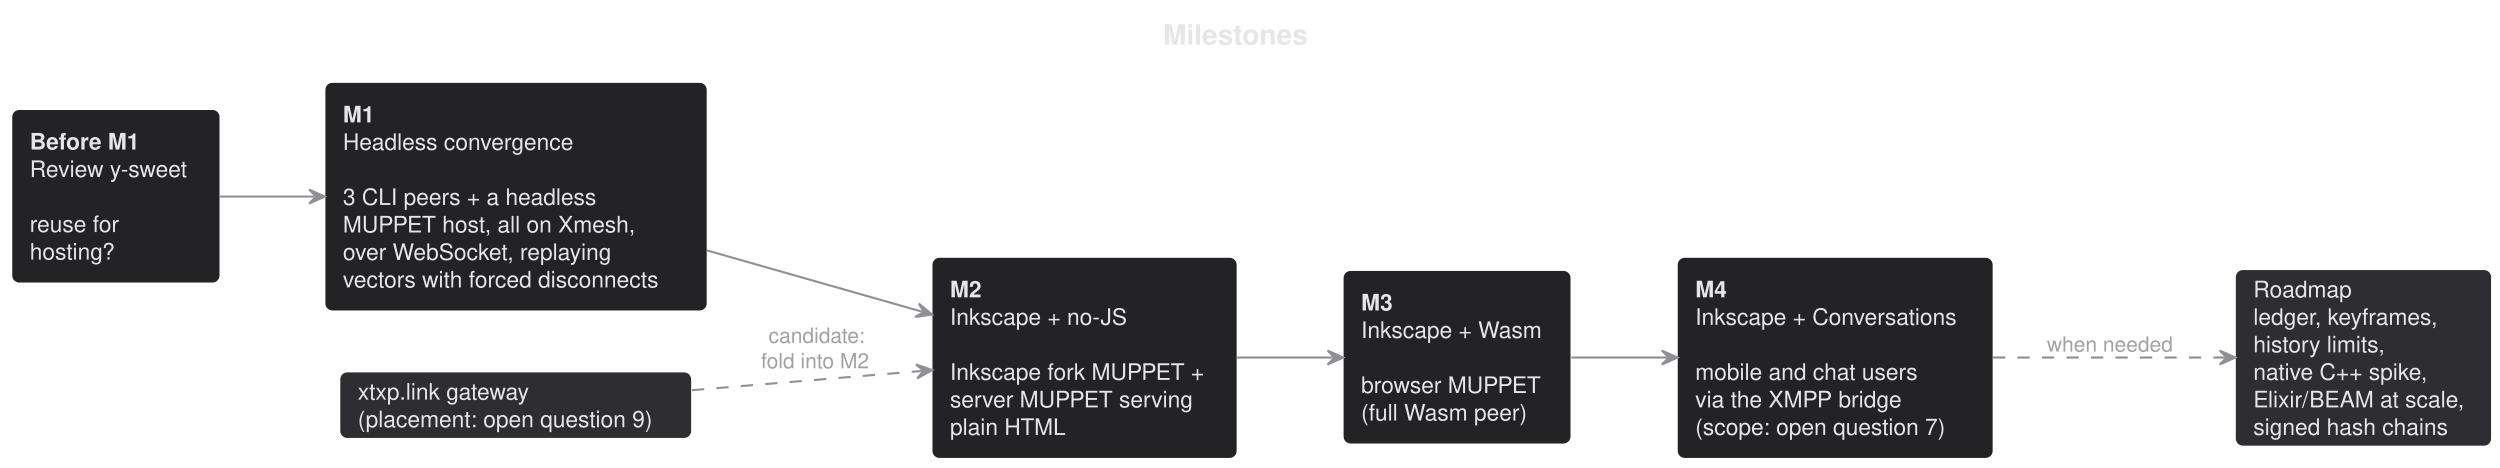
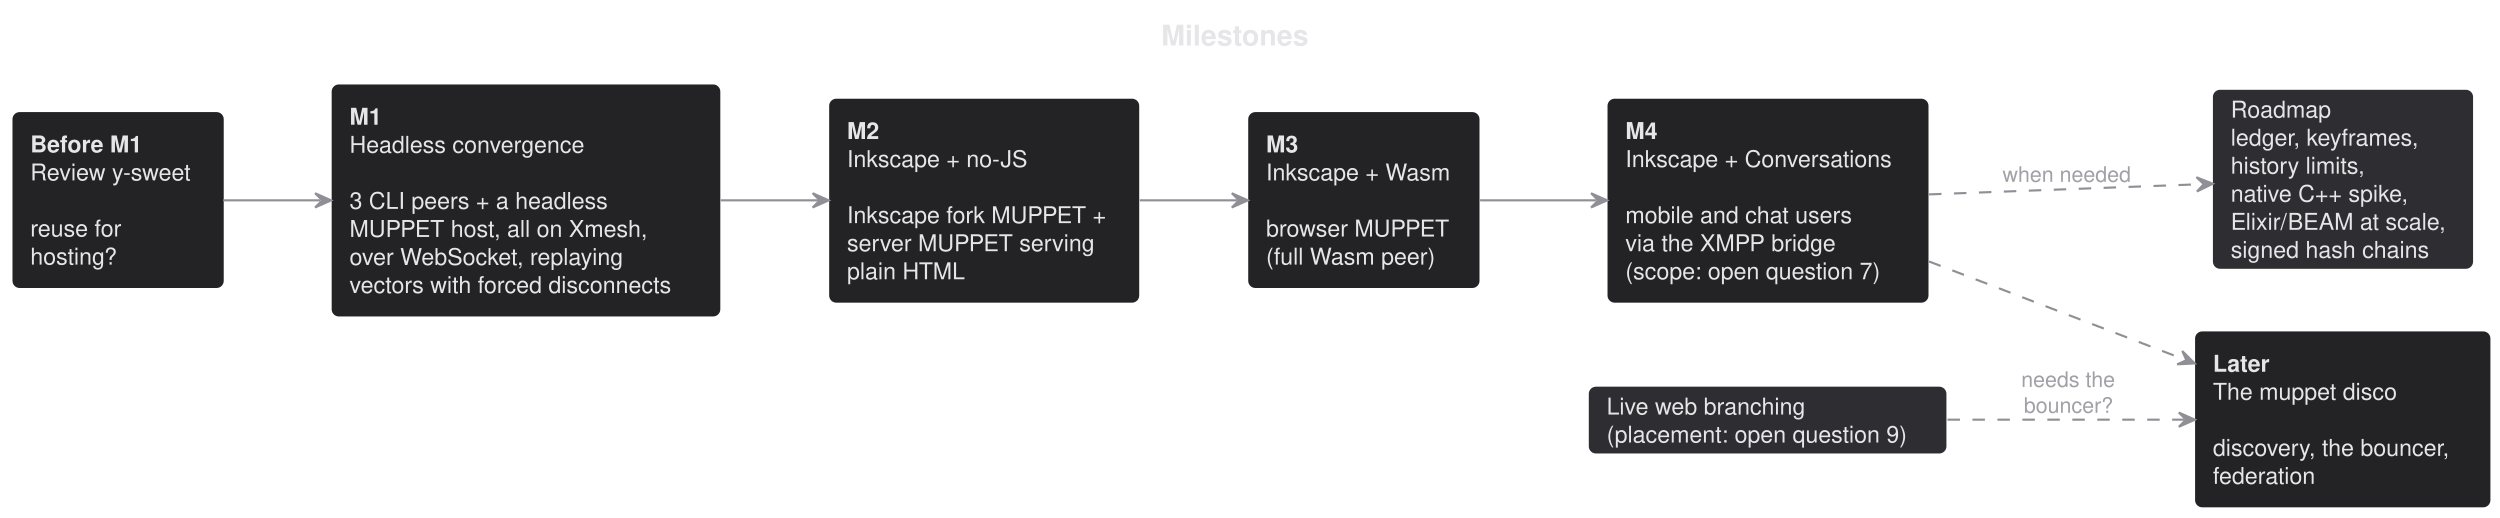
- <svg xmlns="http://www.w3.org/2000/svg" contentStyleType="text/css" data-diagram-type="DESCRIPTION" height="267px" preserveAspectRatio="none" style="width:1429px;height:267px;" version="1.1" viewBox="0 0 1429 267" width="1429px" zoomAndPan="magnify">
+ <svg xmlns="http://www.w3.org/2000/svg" contentStyleType="text/css" data-diagram-type="DESCRIPTION" height="290px" preserveAspectRatio="none" style="width:1402px;height:290px;" version="1.1" viewBox="0 0 1402 290" width="1402px" zoomAndPan="magnify">
  <defs />
  <g>
    <g class="title" data-source-line="2">
-       <text fill="#E6E6E8" font-family="Helvetica" font-size="16" font-weight="bold" lengthAdjust="spacing" textLength="86.195" x="664.849" y="25.5">Milestones</text>
+       <text fill="#E6E6E8" font-family="Helvetica" font-size="16" font-weight="bold" lengthAdjust="spacing" textLength="86.195" x="651.213" y="25.5">Milestones</text>
    </g>
    <g class="entity" data-entity="m0" data-source-line="6" data-uid="ent0002" id="entity_m0">
      <rect fill="#232326" height="98.647" rx="4" ry="4" width="118.471" x="7" y="62.859" />
      <text fill="#E6E6E8" font-family="Helvetica" font-size="13" font-weight="bold" lengthAdjust="spacing" textLength="63.324" x="17" y="85.453">Before M1</text>
      <text fill="#E6E6E8" font-family="Helvetica" font-size="13" lengthAdjust="spacing" textLength="98.471" x="17" y="101.183">Review y-sweet</text>
      <text fill="#E6E6E8" font-family="Helvetica" font-size="13" lengthAdjust="spacing" textLength="3.656" x="17" y="116.912"> </text>
      <text fill="#E6E6E8" font-family="Helvetica" font-size="13" lengthAdjust="spacing" textLength="55.758" x="17" y="132.642">reuse for</text>
      <text fill="#E6E6E8" font-family="Helvetica" font-size="13" lengthAdjust="spacing" textLength="52.044" x="17" y="148.371">hosting?</text>
    </g>
    <g class="entity" data-entity="m1" data-source-line="7" data-uid="ent0003" id="entity_m1">
      <rect fill="#232326" height="130.106" rx="4" ry="4" width="217.952" x="186" y="47.359" />
      <text fill="#E6E6E8" font-family="Helvetica" font-size="13" font-weight="bold" lengthAdjust="spacing" textLength="17.716" x="196" y="69.953">M1</text>
      <text fill="#E6E6E8" font-family="Helvetica" font-size="13" lengthAdjust="spacing" textLength="141.527" x="196" y="85.683">Headless convergence</text>
      <text fill="#E6E6E8" font-family="Helvetica" font-size="13" lengthAdjust="spacing" textLength="3.656" x="196" y="101.412"> </text>
      <text fill="#E6E6E8" font-family="Helvetica" font-size="13" lengthAdjust="spacing" textLength="152.401" x="196" y="117.142">3 CLI peers + a headless</text>
      <text fill="#E6E6E8" font-family="Helvetica" font-size="13" lengthAdjust="spacing" textLength="174.395" x="196" y="132.871">MUPPET host, all on Xmesh,</text>
      <text fill="#E6E6E8" font-family="Helvetica" font-size="13" lengthAdjust="spacing" textLength="166.499" x="196" y="148.601">over WebSocket, replaying</text>
      <text fill="#E6E6E8" font-family="Helvetica" font-size="13" lengthAdjust="spacing" textLength="197.952" x="196" y="164.33">vectors with forced disconnects</text>
    </g>
    <g class="entity" data-entity="m2" data-source-line="8" data-uid="ent0004" id="entity_m2">
-       <rect fill="#232326" height="114.377" rx="4" ry="4" width="173.867" x="533" y="147.359" />
-       <text fill="#E6E6E8" font-family="Helvetica" font-size="13" font-weight="bold" lengthAdjust="spacing" textLength="20.3" x="543" y="169.953">M2</text>
-       <text fill="#E6E6E8" font-family="Helvetica" font-size="13" lengthAdjust="spacing" textLength="108.564" x="543" y="185.683">Inkscape + no-JS</text>
-       <text fill="#E6E6E8" font-family="Helvetica" font-size="13" lengthAdjust="spacing" textLength="3.656" x="543" y="201.412"> </text>
-       <text fill="#E6E6E8" font-family="Helvetica" font-size="13" lengthAdjust="spacing" textLength="153.867" x="543" y="217.142">Inkscape fork MUPPET +</text>
-       <text fill="#E6E6E8" font-family="Helvetica" font-size="13" lengthAdjust="spacing" textLength="146.098" x="543" y="232.871">server MUPPET serving</text>
-       <text fill="#E6E6E8" font-family="Helvetica" font-size="13" lengthAdjust="spacing" textLength="70.04" x="543" y="248.601">plain HTML</text>
+       <rect fill="#232326" height="114.377" rx="4" ry="4" width="173.867" x="465" y="55.359" />
+       <text fill="#E6E6E8" font-family="Helvetica" font-size="13" font-weight="bold" lengthAdjust="spacing" textLength="20.3" x="475" y="77.953">M2</text>
+       <text fill="#E6E6E8" font-family="Helvetica" font-size="13" lengthAdjust="spacing" textLength="108.564" x="475" y="93.683">Inkscape + no-JS</text>
+       <text fill="#E6E6E8" font-family="Helvetica" font-size="13" lengthAdjust="spacing" textLength="3.656" x="475" y="109.412"> </text>
+       <text fill="#E6E6E8" font-family="Helvetica" font-size="13" lengthAdjust="spacing" textLength="153.867" x="475" y="125.142">Inkscape fork MUPPET +</text>
+       <text fill="#E6E6E8" font-family="Helvetica" font-size="13" lengthAdjust="spacing" textLength="146.098" x="475" y="140.871">server MUPPET serving</text>
+       <text fill="#E6E6E8" font-family="Helvetica" font-size="13" lengthAdjust="spacing" textLength="70.04" x="475" y="156.601">plain HTML</text>
    </g>
    <g class="entity" data-entity="m3" data-source-line="9" data-uid="ent0005" id="entity_m3">
-       <rect fill="#232326" height="98.647" rx="4" ry="4" width="129.707" x="768" y="154.859" />
-       <text fill="#E6E6E8" font-family="Helvetica" font-size="13" font-weight="bold" lengthAdjust="spacing" textLength="20.503" x="778" y="177.453">M3</text>
-       <text fill="#E6E6E8" font-family="Helvetica" font-size="13" lengthAdjust="spacing" textLength="109.707" x="778" y="193.183">Inkscape + Wasm</text>
-       <text fill="#E6E6E8" font-family="Helvetica" font-size="13" lengthAdjust="spacing" textLength="3.656" x="778" y="208.912"> </text>
-       <text fill="#E6E6E8" font-family="Helvetica" font-size="13" lengthAdjust="spacing" textLength="108.507" x="778" y="224.642">browser MUPPET</text>
-       <text fill="#E6E6E8" font-family="Helvetica" font-size="13" lengthAdjust="spacing" textLength="101.962" x="778" y="240.371">(full Wasm peer)</text>
+       <rect fill="#232326" height="98.647" rx="4" ry="4" width="129.707" x="700" y="62.859" />
+       <text fill="#E6E6E8" font-family="Helvetica" font-size="13" font-weight="bold" lengthAdjust="spacing" textLength="20.503" x="710" y="85.453">M3</text>
+       <text fill="#E6E6E8" font-family="Helvetica" font-size="13" lengthAdjust="spacing" textLength="109.707" x="710" y="101.183">Inkscape + Wasm</text>
+       <text fill="#E6E6E8" font-family="Helvetica" font-size="13" lengthAdjust="spacing" textLength="3.656" x="710" y="116.912"> </text>
+       <text fill="#E6E6E8" font-family="Helvetica" font-size="13" lengthAdjust="spacing" textLength="108.507" x="710" y="132.642">browser MUPPET</text>
+       <text fill="#E6E6E8" font-family="Helvetica" font-size="13" lengthAdjust="spacing" textLength="101.962" x="710" y="148.371">(full Wasm peer)</text>
    </g>
    <g class="entity" data-entity="m4" data-source-line="10" data-uid="ent0006" id="entity_m4">
-       <rect fill="#232326" height="114.377" rx="4" ry="4" width="179.999" x="959" y="147.359" />
-       <text fill="#E6E6E8" font-family="Helvetica" font-size="13" font-weight="bold" lengthAdjust="spacing" textLength="20.903" x="969" y="169.953">M4</text>
-       <text fill="#E6E6E8" font-family="Helvetica" font-size="13" lengthAdjust="spacing" textLength="159.999" x="969" y="185.683">Inkscape + Conversations</text>
-       <text fill="#E6E6E8" font-family="Helvetica" font-size="13" lengthAdjust="spacing" textLength="3.656" x="969" y="201.412"> </text>
-       <text fill="#E6E6E8" font-family="Helvetica" font-size="13" lengthAdjust="spacing" textLength="135.478" x="969" y="217.142">mobile and chat users</text>
-       <text fill="#E6E6E8" font-family="Helvetica" font-size="13" lengthAdjust="spacing" textLength="124.973" x="969" y="232.871">via the XMPP bridge</text>
-       <text fill="#E6E6E8" font-family="Helvetica" font-size="13" lengthAdjust="spacing" textLength="153.156" x="969" y="248.601">(scope: open question 7)</text>
+       <rect fill="#232326" height="114.377" rx="4" ry="4" width="179.999" x="901.5" y="55.359" />
+       <text fill="#E6E6E8" font-family="Helvetica" font-size="13" font-weight="bold" lengthAdjust="spacing" textLength="20.903" x="911.5" y="77.953">M4</text>
+       <text fill="#E6E6E8" font-family="Helvetica" font-size="13" lengthAdjust="spacing" textLength="159.999" x="911.5" y="93.683">Inkscape + Conversations</text>
+       <text fill="#E6E6E8" font-family="Helvetica" font-size="13" lengthAdjust="spacing" textLength="3.656" x="911.5" y="109.412"> </text>
+       <text fill="#E6E6E8" font-family="Helvetica" font-size="13" lengthAdjust="spacing" textLength="135.478" x="911.5" y="125.142">mobile and chat users</text>
+       <text fill="#E6E6E8" font-family="Helvetica" font-size="13" lengthAdjust="spacing" textLength="124.973" x="911.5" y="140.871">via the XMPP bridge</text>
+       <text fill="#E6E6E8" font-family="Helvetica" font-size="13" lengthAdjust="spacing" textLength="153.156" x="911.5" y="156.601">(scope: open question 7)</text>
    </g>
-     <g class="entity" data-entity="gw" data-source-line="12" data-uid="ent0007" id="entity_gw">
-       <rect fill="#2E2E32" height="37.459" rx="4" ry="4" width="200.553" x="194.5" y="212.859" />
-       <text fill="#E6E6E8" font-family="Helvetica" font-size="13" lengthAdjust="spacing" textLength="107.269" x="204.5" y="228.453">xtxp.link gateway</text>
-       <text fill="#E6E6E8" font-family="Helvetica" font-size="13" lengthAdjust="spacing" textLength="180.553" x="204.5" y="244.183">(placement: open question 9)</text>
+     <g class="entity" data-entity="disco" data-source-line="12" data-uid="ent0007" id="entity_disco">
+       <rect fill="#232326" height="98.647" rx="4" ry="4" width="165.622" x="1231" y="185.859" />
+       <text fill="#E6E6E8" font-family="Helvetica" font-size="13" font-weight="bold" lengthAdjust="spacing" textLength="32.697" x="1241" y="208.453">Later</text>
+       <text fill="#E6E6E8" font-family="Helvetica" font-size="13" lengthAdjust="spacing" textLength="110.989" x="1241" y="224.183">The muppet disco</text>
+       <text fill="#E6E6E8" font-family="Helvetica" font-size="13" lengthAdjust="spacing" textLength="3.656" x="1241" y="239.912"> </text>
+       <text fill="#E6E6E8" font-family="Helvetica" font-size="13" lengthAdjust="spacing" textLength="145.622" x="1241" y="255.642">discovery, the bouncer,</text>
+       <text fill="#E6E6E8" font-family="Helvetica" font-size="13" lengthAdjust="spacing" textLength="63.001" x="1241" y="271.371">federation</text>
    </g>
-     <g class="entity" data-entity="rm" data-source-line="14" data-uid="ent0008" id="entity_rm">
-       <rect fill="#2E2E32" height="100.377" rx="4" ry="4" width="145.893" x="1278" y="154.359" />
-       <text fill="#E6E6E8" font-family="Helvetica" font-size="13" lengthAdjust="spacing" textLength="58.068" x="1288" y="169.953">Roadmap</text>
-       <text fill="#E6E6E8" font-family="Helvetica" font-size="13" lengthAdjust="spacing" textLength="115.134" x="1288" y="185.683">ledger, keyframes,</text>
-       <text fill="#E6E6E8" font-family="Helvetica" font-size="13" lengthAdjust="spacing" textLength="81.294" x="1288" y="201.412">history limits,</text>
-       <text fill="#E6E6E8" font-family="Helvetica" font-size="13" lengthAdjust="spacing" textLength="107.707" x="1288" y="217.142">native C++ spike,</text>
-       <text fill="#E6E6E8" font-family="Helvetica" font-size="13" lengthAdjust="spacing" textLength="125.893" x="1288" y="232.871">Elixir/BEAM at scale,</text>
-       <text fill="#E6E6E8" font-family="Helvetica" font-size="13" lengthAdjust="spacing" textLength="118.155" x="1288" y="248.601">signed hash chains</text>
+     <g class="entity" data-entity="gw" data-source-line="13" data-uid="ent0008" id="entity_gw">
+       <rect fill="#2E2E32" height="37.459" rx="4" ry="4" width="200.553" x="891" y="216.859" />
+       <text fill="#E6E6E8" font-family="Helvetica" font-size="13" lengthAdjust="spacing" textLength="120.624" x="901" y="232.453">Live web branching</text>
+       <text fill="#E6E6E8" font-family="Helvetica" font-size="13" lengthAdjust="spacing" textLength="180.553" x="901" y="248.183">(placement: open question 9)</text>
    </g>
-     <g class="link" data-entity-1="m0" data-entity-2="m1" data-source-line="16" data-uid="lnk9" id="link_m0_m1">
+     <g class="entity" data-entity="rm" data-source-line="15" data-uid="ent0009" id="entity_rm">
+       <rect fill="#2E2E32" height="100.377" rx="4" ry="4" width="145.893" x="1241" y="50.359" />
+       <text fill="#E6E6E8" font-family="Helvetica" font-size="13" lengthAdjust="spacing" textLength="58.068" x="1251" y="65.953">Roadmap</text>
+       <text fill="#E6E6E8" font-family="Helvetica" font-size="13" lengthAdjust="spacing" textLength="115.134" x="1251" y="81.683">ledger, keyframes,</text>
+       <text fill="#E6E6E8" font-family="Helvetica" font-size="13" lengthAdjust="spacing" textLength="81.294" x="1251" y="97.412">history limits,</text>
+       <text fill="#E6E6E8" font-family="Helvetica" font-size="13" lengthAdjust="spacing" textLength="107.707" x="1251" y="113.142">native C++ spike,</text>
+       <text fill="#E6E6E8" font-family="Helvetica" font-size="13" lengthAdjust="spacing" textLength="125.893" x="1251" y="128.871">Elixir/BEAM at scale,</text>
+       <text fill="#E6E6E8" font-family="Helvetica" font-size="13" lengthAdjust="spacing" textLength="118.155" x="1251" y="144.601">signed hash chains</text>
+     </g>
+     <g class="link" data-entity-1="m0" data-entity-2="m1" data-source-line="17" data-uid="lnk10" id="link_m0_m1">
      <path d="M125.16,112.359 C143.69,112.359 158.81,112.359 179.7,112.359" fill="none" id="m0-to-m1" style="stroke:#8F8F95;stroke-width:1.2;" />
      <polygon fill="#8F8F95" points="185.7,112.359,176.7,108.359,180.7,112.359,176.7,116.359,185.7,112.359" style="stroke:#8F8F95;stroke-width:1.2;" />
    </g>
-     <g class="link" data-entity-1="m1" data-entity-2="m2" data-source-line="17" data-uid="lnk10" id="link_m1_m2">
-       <path d="M404,143.119 C445.91,155.059 487.46,166.895 527.02,178.166" fill="none" id="m1-to-m2" style="stroke:#8F8F95;stroke-width:1.2;" />
-       <polygon fill="#8F8F95" points="532.79,179.809,525.23,173.497,527.981,178.44,523.038,181.19,532.79,179.809" style="stroke:#8F8F95;stroke-width:1.2;" />
+     <g class="link" data-entity-1="m1" data-entity-2="m2" data-source-line="18" data-uid="lnk11" id="link_m1_m2">
+       <path d="M404.14,112.359 C424.37,112.359 439.26,112.359 458.72,112.359" fill="none" id="m1-to-m2" style="stroke:#8F8F95;stroke-width:1.2;" />
+       <polygon fill="#8F8F95" points="464.72,112.359,455.72,108.359,459.72,112.359,455.72,116.359,464.72,112.359" style="stroke:#8F8F95;stroke-width:1.2;" />
    </g>
-     <g class="link" data-entity-1="m2" data-entity-2="m3" data-source-line="18" data-uid="lnk11" id="link_m2_m3">
-       <path d="M707.13,204.359 C727.41,204.359 742.68,204.359 761.81,204.359" fill="none" id="m2-to-m3" style="stroke:#8F8F95;stroke-width:1.2;" />
-       <polygon fill="#8F8F95" points="767.81,204.359,758.81,200.359,762.81,204.359,758.81,208.359,767.81,204.359" style="stroke:#8F8F95;stroke-width:1.2;" />
+     <g class="link" data-entity-1="m2" data-entity-2="m3" data-source-line="19" data-uid="lnk12" id="link_m2_m3">
+       <path d="M639.13,112.359 C659.41,112.359 674.68,112.359 693.81,112.359" fill="none" id="m2-to-m3" style="stroke:#8F8F95;stroke-width:1.2;" />
+       <polygon fill="#8F8F95" points="699.81,112.359,690.81,108.359,694.81,112.359,690.81,116.359,699.81,112.359" style="stroke:#8F8F95;stroke-width:1.2;" />
    </g>
-     <g class="link" data-entity-1="m3" data-entity-2="m4" data-source-line="19" data-uid="lnk12" id="link_m3_m4">
-       <path d="M898.21,204.359 C917.29,204.359 932.55,204.359 952.91,204.359" fill="none" id="m3-to-m4" style="stroke:#8F8F95;stroke-width:1.2;" />
-       <polygon fill="#8F8F95" points="958.91,204.359,949.91,200.359,953.91,204.359,949.91,208.359,958.91,204.359" style="stroke:#8F8F95;stroke-width:1.2;" />
+     <g class="link" data-entity-1="m3" data-entity-2="m4" data-source-line="20" data-uid="lnk13" id="link_m3_m4">
+       <path d="M830.03,112.359 C852.19,112.359 871.45,112.359 895.27,112.359" fill="none" id="m3-to-m4" style="stroke:#8F8F95;stroke-width:1.2;" />
+       <polygon fill="#8F8F95" points="901.27,112.359,892.27,108.359,896.27,112.359,892.27,116.359,901.27,112.359" style="stroke:#8F8F95;stroke-width:1.2;" />
    </g>
-     <g class="link" data-entity-1="gw" data-entity-2="m2" data-source-line="20" data-uid="lnk13" id="link_gw_m2">
-       <path d="M395.55,223.039 C439.48,219.369 484.641,215.589 526.901,212.059" fill="none" id="gw-to-m2" style="stroke:#8F8F95;stroke-width:1.2;stroke-dasharray:7,7;" />
-       <polygon fill="#8F8F95" points="532.88,211.559,523.578,208.322,527.897,211.976,524.244,216.295,532.88,211.559" style="stroke:#8F8F95;stroke-width:1.2;" />
-       <text fill="#A0A0A6" font-family="Helvetica" font-size="12" lengthAdjust="spacing" textLength="59.402" x="439.257" y="195.984">candidate:</text>
-       <text fill="#A0A0A6" font-family="Helvetica" font-size="12" lengthAdjust="spacing" textLength="67.916" x="435" y="210.504">fold into M2</text>
+     <g class="link" data-entity-1="m4" data-entity-2="disco" data-source-line="21" data-uid="lnk14" id="link_m4_disco">
+       <path d="M1081.78,146.619 C1128.45,164.539 1179.599,184.159 1225.188,201.659" fill="none" id="m4-to-disco" style="stroke:#8F8F95;stroke-width:1.2;stroke-dasharray:7,7;" />
+       <polygon fill="#8F8F95" points="1230.79,203.809,1223.821,196.85,1226.122,202.018,1220.954,204.319,1230.79,203.809" style="stroke:#8F8F95;stroke-width:1.2;" />
    </g>
-     <g class="link" data-entity-1="m4" data-entity-2="rm" data-source-line="21" data-uid="lnk14" id="link_m4_rm">
-       <path d="M1139.2,204.359 C1183.41,204.359 1230.11,204.359 1271.76,204.359" fill="none" id="m4-to-rm" style="stroke:#8F8F95;stroke-width:1.2;stroke-dasharray:7,7;" />
-       <polygon fill="#8F8F95" points="1277.76,204.359,1268.76,200.359,1272.76,204.359,1268.76,208.359,1277.76,204.359" style="stroke:#8F8F95;stroke-width:1.2;" />
-       <text fill="#A0A0A6" font-family="Helvetica" font-size="12" lengthAdjust="spacing" textLength="77.15" x="1170" y="200.984">when needed</text>
+     <g class="link" data-entity-1="gw" data-entity-2="disco" data-source-line="22" data-uid="lnk15" id="link_gw_disco">
+       <path d="M1092.15,235.359 C1136.71,235.359 1182.6,235.359 1224.89,235.359" fill="none" id="gw-to-disco" style="stroke:#8F8F95;stroke-width:1.2;stroke-dasharray:7,7;" />
+       <polygon fill="#8F8F95" points="1230.89,235.359,1221.89,231.359,1225.89,235.359,1221.89,239.359,1230.89,235.359" style="stroke:#8F8F95;stroke-width:1.2;" />
+       <text fill="#A0A0A6" font-family="Helvetica" font-size="12" lengthAdjust="spacing" textLength="56.156" x="1133.5" y="216.984">needs the</text>
+       <text fill="#A0A0A6" font-family="Helvetica" font-size="12" lengthAdjust="spacing" textLength="53.232" x="1134.962" y="231.504">bouncer?</text>
+     </g>
+     <g class="link" data-entity-1="m4" data-entity-2="rm" data-source-line="23" data-uid="lnk16" id="link_m4_rm">
+       <path d="M1081.78,109.019 C1131.97,107.139 1187.814,105.043 1234.904,103.284" fill="none" id="m4-to-rm" style="stroke:#8F8F95;stroke-width:1.2;stroke-dasharray:7,7;" />
+       <polygon fill="#8F8F95" points="1240.9,103.059,1231.757,99.398,1235.903,103.246,1232.056,107.393,1240.9,103.059" style="stroke:#8F8F95;stroke-width:1.2;" />
+       <text fill="#A0A0A6" font-family="Helvetica" font-size="12" lengthAdjust="spacing" textLength="77.15" x="1123" y="101.984">when needed</text>
    </g>
  </g>
</svg>
